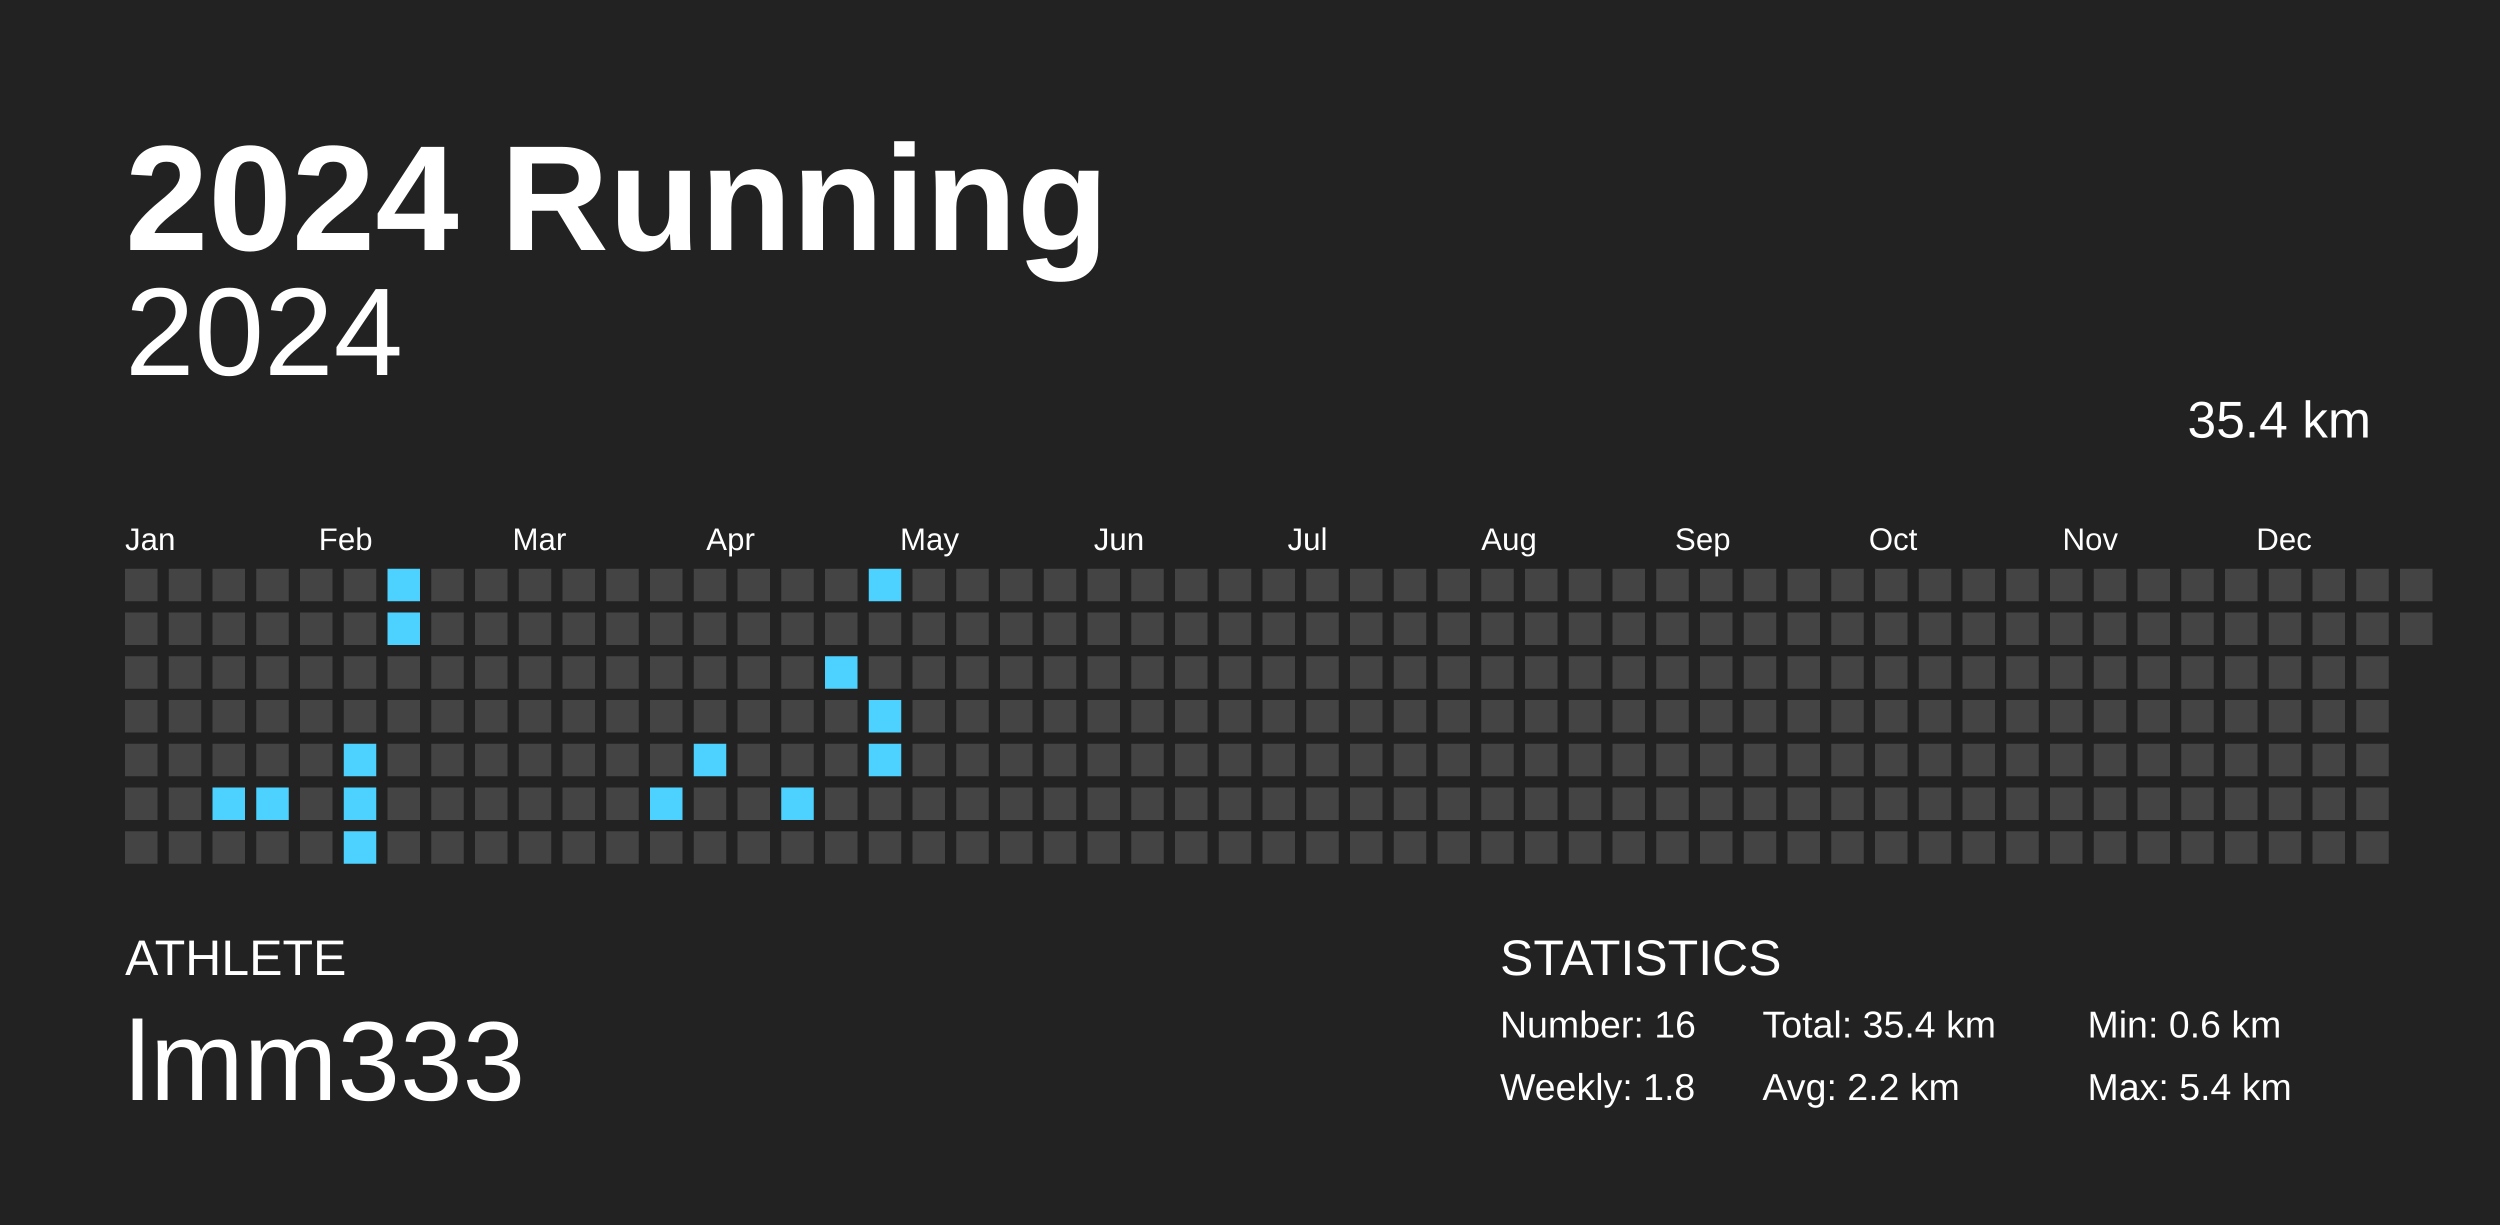
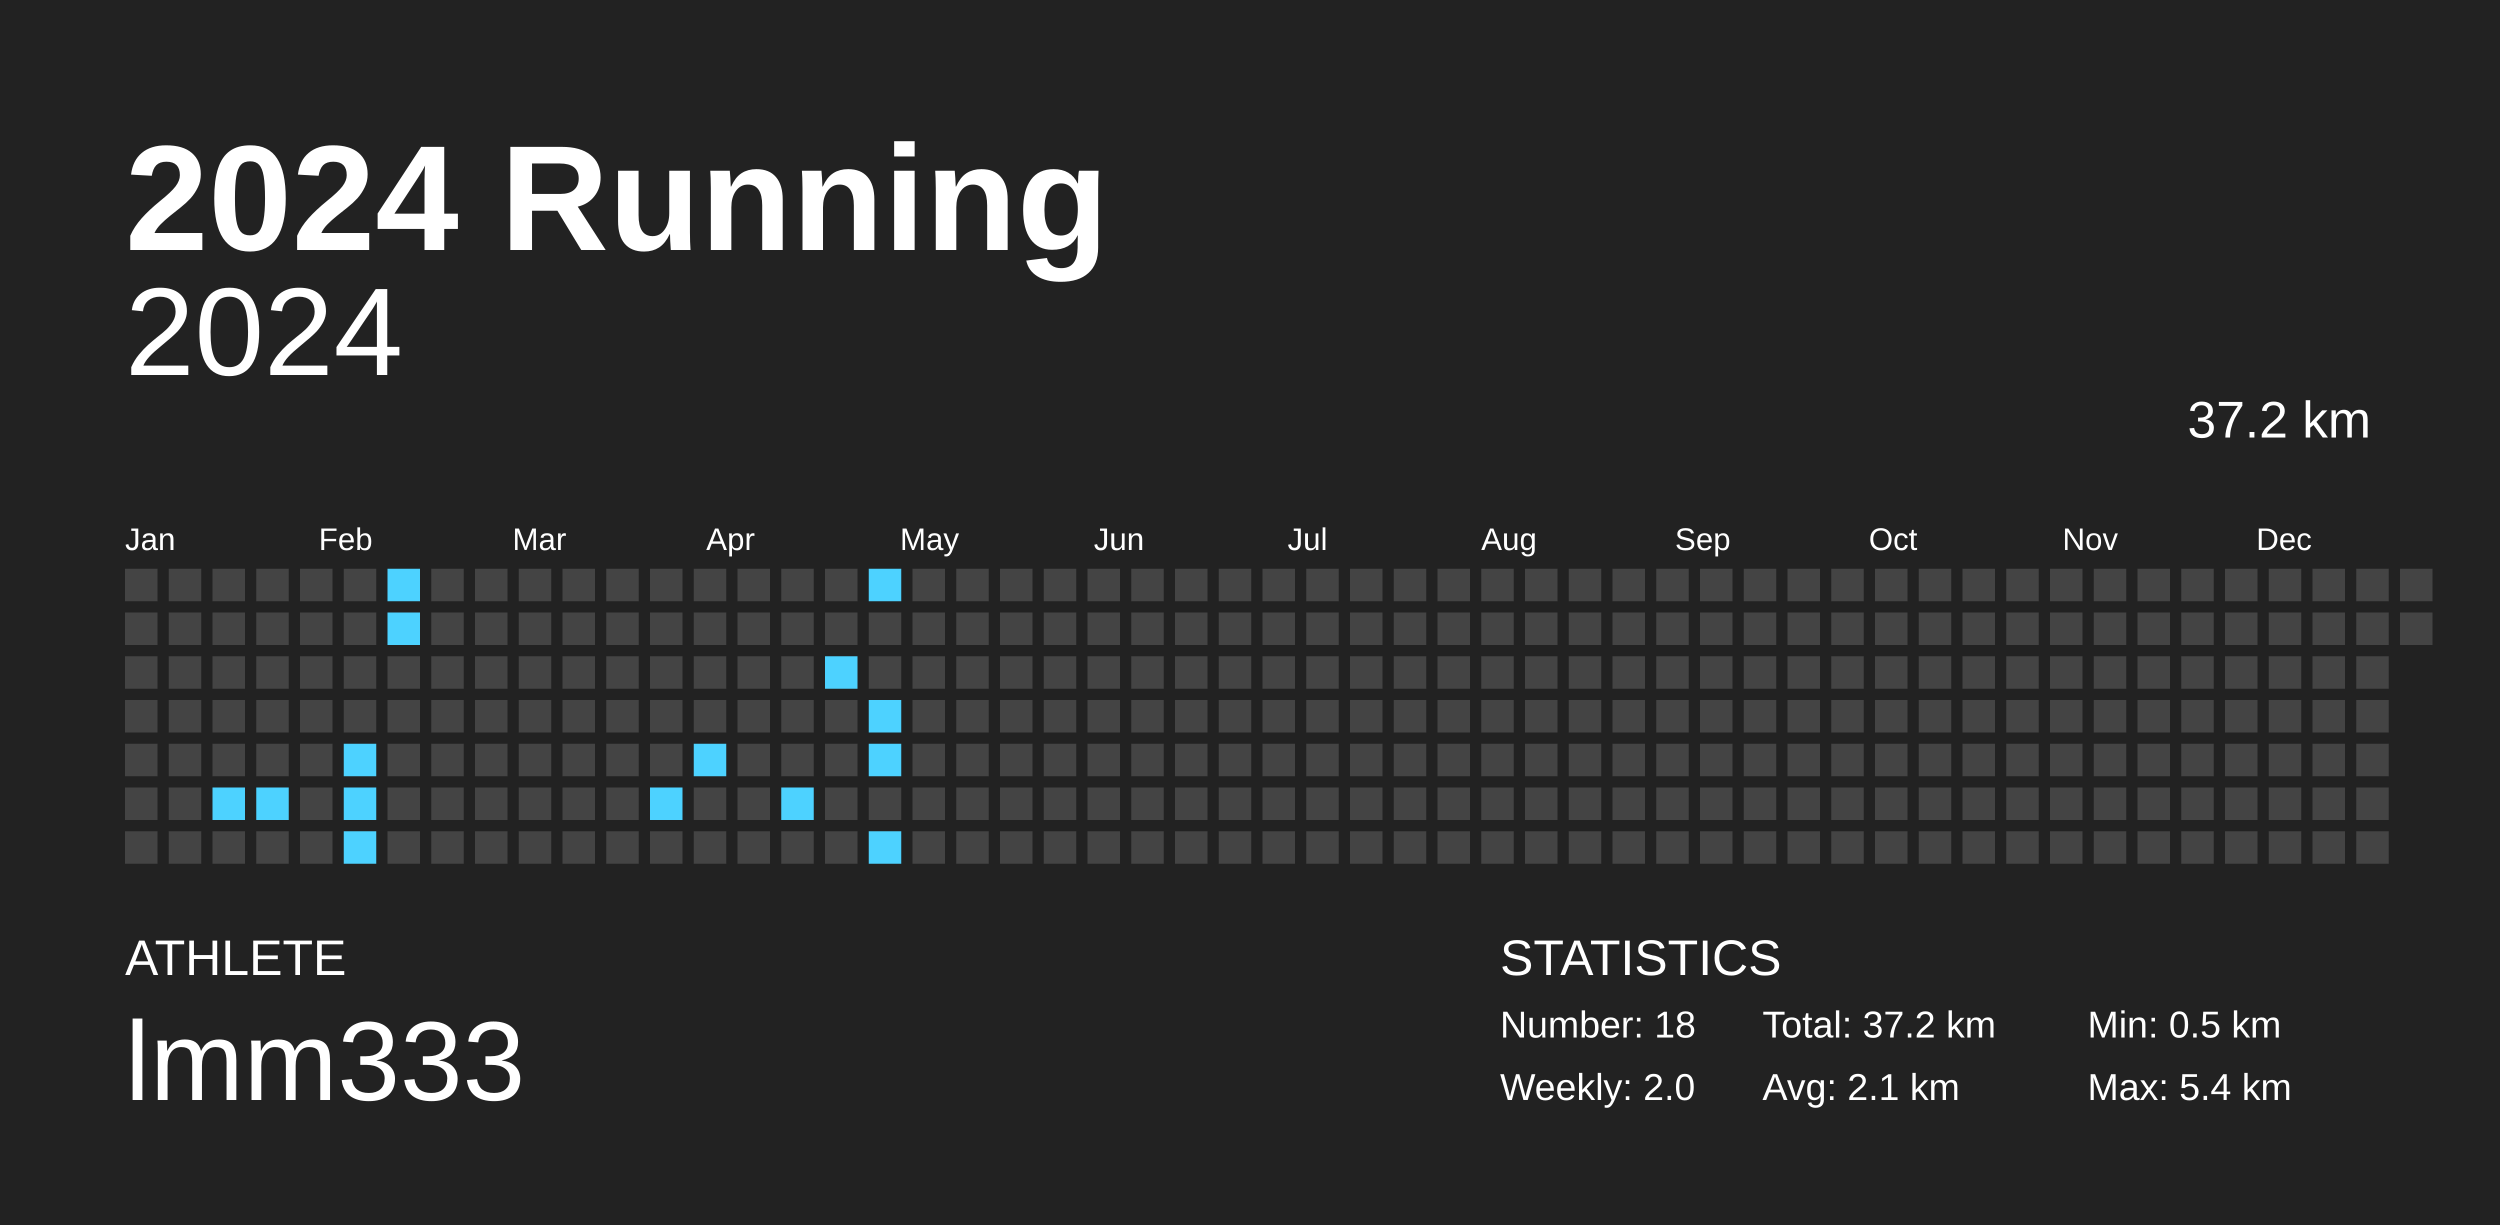
<svg xmlns="http://www.w3.org/2000/svg" baseProfile="full" height="98mm" version="1.1" viewBox="0,0,200,98" width="200mm">
  <defs />
  <rect fill="#222222" height="98" width="200" x="0" y="0" />
  <text fill="#FFFFFF" style="font-size:12px; font-family:Arial; font-weight:bold;" x="10" y="20">2024 Running</text>
  <text fill="#FFFFFF" style="font-size:4px; font-family:Arial" x="10" y="78">ATHLETE</text>
  <text fill="#FFFFFF" style="font-size:9px; font-family:Arial" x="10" y="88">lmm333</text>
  <text fill="#FFFFFF" style="font-size:4px; font-family:Arial" x="120" y="78">STATISTICS</text>
-   <text fill="#FFFFFF" style="font-size:3px; font-family:Arial" x="120" y="83">Number: 16</text>
-   <text fill="#FFFFFF" style="font-size:3px; font-family:Arial" x="120" y="88">Weekly: 1.8</text>
-   <text fill="#FFFFFF" style="font-size:3px; font-family:Arial" x="141" y="83">Total: 35.4 km</text>
-   <text fill="#FFFFFF" style="font-size:3px; font-family:Arial" x="141" y="88">Avg: 2.2 km</text>
-   <text fill="#FFFFFF" style="font-size:3px; font-family:Arial" x="167" y="83">Min: 0.6 km</text>
+   <text fill="#FFFFFF" style="font-size:3px; font-family:Arial" x="120" y="83">Number: 18</text>
+   <text fill="#FFFFFF" style="font-size:3px; font-family:Arial" x="120" y="88">Weekly: 2.0</text>
+   <text fill="#FFFFFF" style="font-size:3px; font-family:Arial" x="141" y="83">Total: 37.2 km</text>
+   <text fill="#FFFFFF" style="font-size:3px; font-family:Arial" x="141" y="88">Avg: 2.1 km</text>
+   <text fill="#FFFFFF" style="font-size:3px; font-family:Arial" x="167" y="83">Min: 0.5 km</text>
  <text fill="#FFFFFF" style="font-size:3px; font-family:Arial" x="167" y="88">Max: 5.4 km</text>
  <text alignment-baseline="hanging" fill="#FFFFFF" style="font-size:10.0px; font-family:Arial;" x="10" y="30">2024</text>
-   <text alignment-baseline="hanging" fill="#FFFFFF" style="font-size:4.125px; font-family:Arial;" x="175" y="35">35.4 km</text>
+   <text alignment-baseline="hanging" fill="#FFFFFF" style="font-size:4.125px; font-family:Arial;" x="175" y="35">37.2 km</text>
  <text fill="#FFFFFF" style="font-size:2.5px; font-family:Arial" x="10.0" y="44">Jan</text>
  <text fill="#FFFFFF" style="font-size:2.5px; font-family:Arial" x="25.5" y="44">Feb</text>
  <text fill="#FFFFFF" style="font-size:2.5px; font-family:Arial" x="41.0" y="44">Mar</text>
  <text fill="#FFFFFF" style="font-size:2.5px; font-family:Arial" x="56.5" y="44">Apr</text>
  <text fill="#FFFFFF" style="font-size:2.5px; font-family:Arial" x="72.0" y="44">May</text>
  <text fill="#FFFFFF" style="font-size:2.5px; font-family:Arial" x="87.5" y="44">Jun</text>
  <text fill="#FFFFFF" style="font-size:2.5px; font-family:Arial" x="103.0" y="44">Jul</text>
  <text fill="#FFFFFF" style="font-size:2.5px; font-family:Arial" x="118.5" y="44">Aug</text>
  <text fill="#FFFFFF" style="font-size:2.5px; font-family:Arial" x="134.0" y="44">Sep</text>
  <text fill="#FFFFFF" style="font-size:2.5px; font-family:Arial" x="149.5" y="44">Oct</text>
  <text fill="#FFFFFF" style="font-size:2.5px; font-family:Arial" x="165.0" y="44">Nov</text>
  <text fill="#FFFFFF" style="font-size:2.5px; font-family:Arial" x="180.5" y="44">Dec</text>
  <rect fill="#444444" height="2.6" width="2.6" x="10.0" y="45.5" />
  <rect fill="#444444" height="2.6" width="2.6" x="10.0" y="49.0" />
  <rect fill="#444444" height="2.6" width="2.6" x="10.0" y="52.5" />
  <rect fill="#444444" height="2.6" width="2.6" x="10.0" y="56.0" />
  <rect fill="#444444" height="2.6" width="2.6" x="10.0" y="59.5" />
  <rect fill="#444444" height="2.6" width="2.6" x="10.0" y="63.0" />
  <rect fill="#444444" height="2.6" width="2.6" x="10.0" y="66.5" />
  <rect fill="#444444" height="2.6" width="2.6" x="13.5" y="45.5" />
  <rect fill="#444444" height="2.6" width="2.6" x="13.5" y="49.0" />
  <rect fill="#444444" height="2.6" width="2.6" x="13.5" y="52.5" />
  <rect fill="#444444" height="2.6" width="2.6" x="13.5" y="56.0" />
  <rect fill="#444444" height="2.6" width="2.6" x="13.5" y="59.5" />
  <rect fill="#444444" height="2.6" width="2.6" x="13.5" y="63.0" />
  <rect fill="#444444" height="2.6" width="2.6" x="13.5" y="66.5" />
  <rect fill="#444444" height="2.6" width="2.6" x="17.0" y="45.5" />
  <rect fill="#444444" height="2.6" width="2.6" x="17.0" y="49.0" />
  <rect fill="#444444" height="2.6" width="2.6" x="17.0" y="52.5" />
  <rect fill="#444444" height="2.6" width="2.6" x="17.0" y="56.0" />
  <rect fill="#444444" height="2.6" width="2.6" x="17.0" y="59.5" />
  <rect fill="#4dd2ff" height="2.6" width="2.6" x="17.0" y="63.0" />
  <rect fill="#444444" height="2.6" width="2.6" x="17.0" y="66.5" />
  <rect fill="#444444" height="2.6" width="2.6" x="20.5" y="45.5" />
  <rect fill="#444444" height="2.6" width="2.6" x="20.5" y="49.0" />
  <rect fill="#444444" height="2.6" width="2.6" x="20.5" y="52.5" />
  <rect fill="#444444" height="2.6" width="2.6" x="20.5" y="56.0" />
  <rect fill="#444444" height="2.6" width="2.6" x="20.5" y="59.5" />
  <rect fill="#4dd2ff" height="2.6" width="2.6" x="20.5" y="63.0" />
  <rect fill="#444444" height="2.6" width="2.6" x="20.5" y="66.5" />
  <rect fill="#444444" height="2.6" width="2.6" x="24.0" y="45.5" />
  <rect fill="#444444" height="2.6" width="2.6" x="24.0" y="49.0" />
  <rect fill="#444444" height="2.6" width="2.6" x="24.0" y="52.5" />
  <rect fill="#444444" height="2.6" width="2.6" x="24.0" y="56.0" />
  <rect fill="#444444" height="2.6" width="2.6" x="24.0" y="59.5" />
  <rect fill="#444444" height="2.6" width="2.6" x="24.0" y="63.0" />
  <rect fill="#444444" height="2.6" width="2.6" x="24.0" y="66.5" />
  <rect fill="#444444" height="2.6" width="2.6" x="27.5" y="45.5" />
  <rect fill="#444444" height="2.6" width="2.6" x="27.5" y="49.0" />
  <rect fill="#444444" height="2.6" width="2.6" x="27.5" y="52.5" />
  <rect fill="#444444" height="2.6" width="2.6" x="27.5" y="56.0" />
  <rect fill="#4dd2ff" height="2.6" width="2.6" x="27.5" y="59.5" />
  <rect fill="#4dd2ff" height="2.6" width="2.6" x="27.5" y="63.0" />
  <rect fill="#4dd2ff" height="2.6" width="2.6" x="27.5" y="66.5" />
  <rect fill="#4dd2ff" height="2.6" width="2.6" x="31.0" y="45.5" />
  <rect fill="#4dd2ff" height="2.6" width="2.6" x="31.0" y="49.0" />
  <rect fill="#444444" height="2.6" width="2.6" x="31.0" y="52.5" />
  <rect fill="#444444" height="2.6" width="2.6" x="31.0" y="56.0" />
  <rect fill="#444444" height="2.6" width="2.6" x="31.0" y="59.5" />
  <rect fill="#444444" height="2.6" width="2.6" x="31.0" y="63.0" />
  <rect fill="#444444" height="2.6" width="2.6" x="31.0" y="66.5" />
  <rect fill="#444444" height="2.6" width="2.6" x="34.5" y="45.5" />
  <rect fill="#444444" height="2.6" width="2.6" x="34.5" y="49.0" />
  <rect fill="#444444" height="2.6" width="2.6" x="34.5" y="52.5" />
  <rect fill="#444444" height="2.6" width="2.6" x="34.5" y="56.0" />
  <rect fill="#444444" height="2.6" width="2.6" x="34.5" y="59.5" />
  <rect fill="#444444" height="2.6" width="2.6" x="34.5" y="63.0" />
  <rect fill="#444444" height="2.6" width="2.6" x="34.5" y="66.5" />
  <rect fill="#444444" height="2.6" width="2.6" x="38.0" y="45.5" />
  <rect fill="#444444" height="2.6" width="2.6" x="38.0" y="49.0" />
  <rect fill="#444444" height="2.6" width="2.6" x="38.0" y="52.5" />
  <rect fill="#444444" height="2.6" width="2.6" x="38.0" y="56.0" />
  <rect fill="#444444" height="2.6" width="2.6" x="38.0" y="59.5" />
  <rect fill="#444444" height="2.6" width="2.6" x="38.0" y="63.0" />
  <rect fill="#444444" height="2.6" width="2.6" x="38.0" y="66.5" />
  <rect fill="#444444" height="2.6" width="2.6" x="41.5" y="45.5" />
  <rect fill="#444444" height="2.6" width="2.6" x="41.5" y="49.0" />
  <rect fill="#444444" height="2.6" width="2.6" x="41.5" y="52.5" />
  <rect fill="#444444" height="2.6" width="2.6" x="41.5" y="56.0" />
  <rect fill="#444444" height="2.6" width="2.6" x="41.5" y="59.5" />
  <rect fill="#444444" height="2.6" width="2.6" x="41.5" y="63.0" />
  <rect fill="#444444" height="2.6" width="2.6" x="41.5" y="66.5" />
  <rect fill="#444444" height="2.6" width="2.6" x="45.0" y="45.5" />
  <rect fill="#444444" height="2.6" width="2.6" x="45.0" y="49.0" />
  <rect fill="#444444" height="2.6" width="2.6" x="45.0" y="52.5" />
  <rect fill="#444444" height="2.6" width="2.6" x="45.0" y="56.0" />
  <rect fill="#444444" height="2.6" width="2.6" x="45.0" y="59.5" />
  <rect fill="#444444" height="2.6" width="2.6" x="45.0" y="63.0" />
  <rect fill="#444444" height="2.6" width="2.6" x="45.0" y="66.5" />
  <rect fill="#444444" height="2.6" width="2.6" x="48.5" y="45.5" />
  <rect fill="#444444" height="2.6" width="2.6" x="48.5" y="49.0" />
  <rect fill="#444444" height="2.6" width="2.6" x="48.5" y="52.5" />
  <rect fill="#444444" height="2.6" width="2.6" x="48.5" y="56.0" />
  <rect fill="#444444" height="2.6" width="2.6" x="48.5" y="59.5" />
  <rect fill="#444444" height="2.6" width="2.6" x="48.5" y="63.0" />
  <rect fill="#444444" height="2.6" width="2.6" x="48.5" y="66.5" />
  <rect fill="#444444" height="2.6" width="2.6" x="52.0" y="45.5" />
  <rect fill="#444444" height="2.6" width="2.6" x="52.0" y="49.0" />
  <rect fill="#444444" height="2.6" width="2.6" x="52.0" y="52.5" />
  <rect fill="#444444" height="2.6" width="2.6" x="52.0" y="56.0" />
  <rect fill="#444444" height="2.6" width="2.6" x="52.0" y="59.5" />
  <rect fill="#4dd2ff" height="2.6" width="2.6" x="52.0" y="63.0" />
  <rect fill="#444444" height="2.6" width="2.6" x="52.0" y="66.5" />
  <rect fill="#444444" height="2.6" width="2.6" x="55.5" y="45.5" />
  <rect fill="#444444" height="2.6" width="2.6" x="55.5" y="49.0" />
  <rect fill="#444444" height="2.6" width="2.6" x="55.5" y="52.5" />
  <rect fill="#444444" height="2.6" width="2.6" x="55.5" y="56.0" />
  <rect fill="#4dd2ff" height="2.6" width="2.6" x="55.5" y="59.5" />
  <rect fill="#444444" height="2.6" width="2.6" x="55.5" y="63.0" />
  <rect fill="#444444" height="2.6" width="2.6" x="55.5" y="66.5" />
  <rect fill="#444444" height="2.6" width="2.6" x="59.0" y="45.5" />
  <rect fill="#444444" height="2.6" width="2.6" x="59.0" y="49.0" />
  <rect fill="#444444" height="2.6" width="2.6" x="59.0" y="52.5" />
  <rect fill="#444444" height="2.6" width="2.6" x="59.0" y="56.0" />
  <rect fill="#444444" height="2.6" width="2.6" x="59.0" y="59.5" />
  <rect fill="#444444" height="2.6" width="2.6" x="59.0" y="63.0" />
  <rect fill="#444444" height="2.6" width="2.6" x="59.0" y="66.5" />
  <rect fill="#444444" height="2.6" width="2.6" x="62.5" y="45.5" />
  <rect fill="#444444" height="2.6" width="2.6" x="62.5" y="49.0" />
  <rect fill="#444444" height="2.6" width="2.6" x="62.5" y="52.5" />
  <rect fill="#444444" height="2.6" width="2.6" x="62.5" y="56.0" />
  <rect fill="#444444" height="2.6" width="2.6" x="62.5" y="59.5" />
  <rect fill="#4dd2ff" height="2.6" width="2.6" x="62.5" y="63.0" />
  <rect fill="#444444" height="2.6" width="2.6" x="62.5" y="66.5" />
  <rect fill="#444444" height="2.6" width="2.6" x="66.0" y="45.5" />
  <rect fill="#444444" height="2.6" width="2.6" x="66.0" y="49.0" />
  <rect fill="#4dd2ff" height="2.6" width="2.6" x="66.0" y="52.5" />
  <rect fill="#444444" height="2.6" width="2.6" x="66.0" y="56.0" />
  <rect fill="#444444" height="2.6" width="2.6" x="66.0" y="59.5" />
  <rect fill="#444444" height="2.6" width="2.6" x="66.0" y="63.0" />
  <rect fill="#444444" height="2.6" width="2.6" x="66.0" y="66.5" />
  <rect fill="#4dd2ff" height="2.6" width="2.6" x="69.5" y="45.5" />
  <rect fill="#444444" height="2.6" width="2.6" x="69.5" y="49.0" />
  <rect fill="#444444" height="2.6" width="2.6" x="69.5" y="52.5" />
  <rect fill="#4dd2ff" height="2.6" width="2.6" x="69.5" y="56.0" />
  <rect fill="#4dd2ff" height="2.6" width="2.6" x="69.5" y="59.5" />
  <rect fill="#444444" height="2.6" width="2.6" x="69.5" y="63.0" />
-   <rect fill="#444444" height="2.6" width="2.6" x="69.5" y="66.5" />
+   <rect fill="#4dd2ff" height="2.6" width="2.6" x="69.5" y="66.5" />
  <rect fill="#444444" height="2.6" width="2.6" x="73.0" y="45.5" />
  <rect fill="#444444" height="2.6" width="2.6" x="73.0" y="49.0" />
  <rect fill="#444444" height="2.6" width="2.6" x="73.0" y="52.5" />
  <rect fill="#444444" height="2.6" width="2.6" x="73.0" y="56.0" />
  <rect fill="#444444" height="2.6" width="2.6" x="73.0" y="59.5" />
  <rect fill="#444444" height="2.6" width="2.6" x="73.0" y="63.0" />
  <rect fill="#444444" height="2.6" width="2.6" x="73.0" y="66.5" />
  <rect fill="#444444" height="2.6" width="2.6" x="76.5" y="45.5" />
  <rect fill="#444444" height="2.6" width="2.6" x="76.5" y="49.0" />
  <rect fill="#444444" height="2.6" width="2.6" x="76.5" y="52.5" />
  <rect fill="#444444" height="2.6" width="2.6" x="76.5" y="56.0" />
  <rect fill="#444444" height="2.6" width="2.6" x="76.5" y="59.5" />
  <rect fill="#444444" height="2.6" width="2.6" x="76.5" y="63.0" />
  <rect fill="#444444" height="2.6" width="2.6" x="76.5" y="66.5" />
  <rect fill="#444444" height="2.6" width="2.6" x="80.0" y="45.5" />
  <rect fill="#444444" height="2.6" width="2.6" x="80.0" y="49.0" />
  <rect fill="#444444" height="2.6" width="2.6" x="80.0" y="52.5" />
  <rect fill="#444444" height="2.6" width="2.6" x="80.0" y="56.0" />
  <rect fill="#444444" height="2.6" width="2.6" x="80.0" y="59.5" />
  <rect fill="#444444" height="2.6" width="2.6" x="80.0" y="63.0" />
  <rect fill="#444444" height="2.6" width="2.6" x="80.0" y="66.5" />
  <rect fill="#444444" height="2.6" width="2.6" x="83.5" y="45.5" />
  <rect fill="#444444" height="2.6" width="2.6" x="83.5" y="49.0" />
  <rect fill="#444444" height="2.6" width="2.6" x="83.5" y="52.5" />
  <rect fill="#444444" height="2.6" width="2.6" x="83.5" y="56.0" />
  <rect fill="#444444" height="2.6" width="2.6" x="83.5" y="59.5" />
  <rect fill="#444444" height="2.6" width="2.6" x="83.5" y="63.0" />
  <rect fill="#444444" height="2.6" width="2.6" x="83.5" y="66.5" />
  <rect fill="#444444" height="2.6" width="2.6" x="87.0" y="45.5" />
  <rect fill="#444444" height="2.6" width="2.6" x="87.0" y="49.0" />
  <rect fill="#444444" height="2.6" width="2.6" x="87.0" y="52.5" />
  <rect fill="#444444" height="2.6" width="2.6" x="87.0" y="56.0" />
  <rect fill="#444444" height="2.6" width="2.6" x="87.0" y="59.5" />
  <rect fill="#444444" height="2.6" width="2.6" x="87.0" y="63.0" />
  <rect fill="#444444" height="2.6" width="2.6" x="87.0" y="66.5" />
  <rect fill="#444444" height="2.6" width="2.6" x="90.5" y="45.5" />
  <rect fill="#444444" height="2.6" width="2.6" x="90.5" y="49.0" />
  <rect fill="#444444" height="2.6" width="2.6" x="90.5" y="52.5" />
  <rect fill="#444444" height="2.6" width="2.6" x="90.5" y="56.0" />
  <rect fill="#444444" height="2.6" width="2.6" x="90.5" y="59.5" />
  <rect fill="#444444" height="2.6" width="2.6" x="90.5" y="63.0" />
  <rect fill="#444444" height="2.6" width="2.6" x="90.5" y="66.5" />
  <rect fill="#444444" height="2.6" width="2.6" x="94.0" y="45.5" />
  <rect fill="#444444" height="2.6" width="2.6" x="94.0" y="49.0" />
  <rect fill="#444444" height="2.6" width="2.6" x="94.0" y="52.5" />
  <rect fill="#444444" height="2.6" width="2.6" x="94.0" y="56.0" />
  <rect fill="#444444" height="2.6" width="2.6" x="94.0" y="59.5" />
  <rect fill="#444444" height="2.6" width="2.6" x="94.0" y="63.0" />
  <rect fill="#444444" height="2.6" width="2.6" x="94.0" y="66.5" />
  <rect fill="#444444" height="2.6" width="2.6" x="97.5" y="45.5" />
  <rect fill="#444444" height="2.6" width="2.6" x="97.5" y="49.0" />
  <rect fill="#444444" height="2.6" width="2.6" x="97.5" y="52.5" />
  <rect fill="#444444" height="2.6" width="2.6" x="97.5" y="56.0" />
  <rect fill="#444444" height="2.6" width="2.6" x="97.5" y="59.5" />
  <rect fill="#444444" height="2.6" width="2.6" x="97.5" y="63.0" />
  <rect fill="#444444" height="2.6" width="2.6" x="97.5" y="66.5" />
  <rect fill="#444444" height="2.6" width="2.6" x="101.0" y="45.5" />
  <rect fill="#444444" height="2.6" width="2.6" x="101.0" y="49.0" />
  <rect fill="#444444" height="2.6" width="2.6" x="101.0" y="52.5" />
  <rect fill="#444444" height="2.6" width="2.6" x="101.0" y="56.0" />
  <rect fill="#444444" height="2.6" width="2.6" x="101.0" y="59.5" />
  <rect fill="#444444" height="2.6" width="2.6" x="101.0" y="63.0" />
  <rect fill="#444444" height="2.6" width="2.6" x="101.0" y="66.5" />
  <rect fill="#444444" height="2.6" width="2.6" x="104.5" y="45.5" />
  <rect fill="#444444" height="2.6" width="2.6" x="104.5" y="49.0" />
  <rect fill="#444444" height="2.6" width="2.6" x="104.5" y="52.5" />
  <rect fill="#444444" height="2.6" width="2.6" x="104.5" y="56.0" />
  <rect fill="#444444" height="2.6" width="2.6" x="104.5" y="59.5" />
  <rect fill="#444444" height="2.6" width="2.6" x="104.5" y="63.0" />
  <rect fill="#444444" height="2.6" width="2.6" x="104.5" y="66.5" />
  <rect fill="#444444" height="2.6" width="2.6" x="108.0" y="45.5" />
  <rect fill="#444444" height="2.6" width="2.6" x="108.0" y="49.0" />
  <rect fill="#444444" height="2.6" width="2.6" x="108.0" y="52.5" />
  <rect fill="#444444" height="2.6" width="2.6" x="108.0" y="56.0" />
  <rect fill="#444444" height="2.6" width="2.6" x="108.0" y="59.5" />
  <rect fill="#444444" height="2.6" width="2.6" x="108.0" y="63.0" />
  <rect fill="#444444" height="2.6" width="2.6" x="108.0" y="66.5" />
  <rect fill="#444444" height="2.6" width="2.6" x="111.5" y="45.5" />
  <rect fill="#444444" height="2.6" width="2.6" x="111.5" y="49.0" />
  <rect fill="#444444" height="2.6" width="2.6" x="111.5" y="52.5" />
  <rect fill="#444444" height="2.6" width="2.6" x="111.5" y="56.0" />
  <rect fill="#444444" height="2.6" width="2.6" x="111.5" y="59.5" />
  <rect fill="#444444" height="2.6" width="2.6" x="111.5" y="63.0" />
  <rect fill="#444444" height="2.6" width="2.6" x="111.5" y="66.5" />
  <rect fill="#444444" height="2.6" width="2.6" x="115.0" y="45.5" />
  <rect fill="#444444" height="2.6" width="2.6" x="115.0" y="49.0" />
  <rect fill="#444444" height="2.6" width="2.6" x="115.0" y="52.5" />
  <rect fill="#444444" height="2.6" width="2.6" x="115.0" y="56.0" />
  <rect fill="#444444" height="2.6" width="2.6" x="115.0" y="59.5" />
  <rect fill="#444444" height="2.6" width="2.6" x="115.0" y="63.0" />
  <rect fill="#444444" height="2.6" width="2.6" x="115.0" y="66.5" />
  <rect fill="#444444" height="2.6" width="2.6" x="118.5" y="45.5" />
  <rect fill="#444444" height="2.6" width="2.6" x="118.5" y="49.0" />
  <rect fill="#444444" height="2.6" width="2.6" x="118.5" y="52.5" />
  <rect fill="#444444" height="2.6" width="2.6" x="118.5" y="56.0" />
  <rect fill="#444444" height="2.6" width="2.6" x="118.5" y="59.5" />
  <rect fill="#444444" height="2.6" width="2.6" x="118.5" y="63.0" />
  <rect fill="#444444" height="2.6" width="2.6" x="118.5" y="66.5" />
  <rect fill="#444444" height="2.6" width="2.6" x="122.0" y="45.5" />
  <rect fill="#444444" height="2.6" width="2.6" x="122.0" y="49.0" />
  <rect fill="#444444" height="2.6" width="2.6" x="122.0" y="52.5" />
  <rect fill="#444444" height="2.6" width="2.6" x="122.0" y="56.0" />
  <rect fill="#444444" height="2.6" width="2.6" x="122.0" y="59.5" />
  <rect fill="#444444" height="2.6" width="2.6" x="122.0" y="63.0" />
  <rect fill="#444444" height="2.6" width="2.6" x="122.0" y="66.5" />
  <rect fill="#444444" height="2.6" width="2.6" x="125.5" y="45.5" />
  <rect fill="#444444" height="2.6" width="2.6" x="125.5" y="49.0" />
  <rect fill="#444444" height="2.6" width="2.6" x="125.5" y="52.5" />
  <rect fill="#444444" height="2.6" width="2.6" x="125.5" y="56.0" />
  <rect fill="#444444" height="2.6" width="2.6" x="125.5" y="59.5" />
  <rect fill="#444444" height="2.6" width="2.6" x="125.5" y="63.0" />
  <rect fill="#444444" height="2.6" width="2.6" x="125.5" y="66.5" />
  <rect fill="#444444" height="2.6" width="2.6" x="129.0" y="45.5" />
  <rect fill="#444444" height="2.6" width="2.6" x="129.0" y="49.0" />
  <rect fill="#444444" height="2.6" width="2.6" x="129.0" y="52.5" />
  <rect fill="#444444" height="2.6" width="2.6" x="129.0" y="56.0" />
  <rect fill="#444444" height="2.6" width="2.6" x="129.0" y="59.5" />
  <rect fill="#444444" height="2.6" width="2.6" x="129.0" y="63.0" />
  <rect fill="#444444" height="2.6" width="2.6" x="129.0" y="66.5" />
  <rect fill="#444444" height="2.6" width="2.6" x="132.5" y="45.5" />
  <rect fill="#444444" height="2.6" width="2.6" x="132.5" y="49.0" />
  <rect fill="#444444" height="2.6" width="2.6" x="132.5" y="52.5" />
  <rect fill="#444444" height="2.6" width="2.6" x="132.5" y="56.0" />
  <rect fill="#444444" height="2.6" width="2.6" x="132.5" y="59.5" />
  <rect fill="#444444" height="2.6" width="2.6" x="132.5" y="63.0" />
  <rect fill="#444444" height="2.6" width="2.6" x="132.5" y="66.5" />
  <rect fill="#444444" height="2.6" width="2.6" x="136.0" y="45.5" />
  <rect fill="#444444" height="2.6" width="2.6" x="136.0" y="49.0" />
  <rect fill="#444444" height="2.6" width="2.6" x="136.0" y="52.5" />
  <rect fill="#444444" height="2.6" width="2.6" x="136.0" y="56.0" />
  <rect fill="#444444" height="2.6" width="2.6" x="136.0" y="59.5" />
  <rect fill="#444444" height="2.6" width="2.6" x="136.0" y="63.0" />
  <rect fill="#444444" height="2.6" width="2.6" x="136.0" y="66.5" />
  <rect fill="#444444" height="2.6" width="2.6" x="139.5" y="45.5" />
  <rect fill="#444444" height="2.6" width="2.6" x="139.5" y="49.0" />
  <rect fill="#444444" height="2.6" width="2.6" x="139.5" y="52.5" />
  <rect fill="#444444" height="2.6" width="2.6" x="139.5" y="56.0" />
  <rect fill="#444444" height="2.6" width="2.6" x="139.5" y="59.5" />
  <rect fill="#444444" height="2.6" width="2.6" x="139.5" y="63.0" />
  <rect fill="#444444" height="2.6" width="2.6" x="139.5" y="66.5" />
  <rect fill="#444444" height="2.6" width="2.6" x="143.0" y="45.5" />
  <rect fill="#444444" height="2.6" width="2.6" x="143.0" y="49.0" />
  <rect fill="#444444" height="2.6" width="2.6" x="143.0" y="52.5" />
  <rect fill="#444444" height="2.6" width="2.6" x="143.0" y="56.0" />
  <rect fill="#444444" height="2.6" width="2.6" x="143.0" y="59.5" />
  <rect fill="#444444" height="2.6" width="2.6" x="143.0" y="63.0" />
  <rect fill="#444444" height="2.6" width="2.6" x="143.0" y="66.5" />
  <rect fill="#444444" height="2.6" width="2.6" x="146.5" y="45.5" />
  <rect fill="#444444" height="2.6" width="2.6" x="146.5" y="49.0" />
  <rect fill="#444444" height="2.6" width="2.6" x="146.5" y="52.5" />
  <rect fill="#444444" height="2.6" width="2.6" x="146.5" y="56.0" />
  <rect fill="#444444" height="2.6" width="2.6" x="146.5" y="59.5" />
  <rect fill="#444444" height="2.6" width="2.6" x="146.5" y="63.0" />
  <rect fill="#444444" height="2.6" width="2.6" x="146.5" y="66.5" />
  <rect fill="#444444" height="2.6" width="2.6" x="150.0" y="45.5" />
  <rect fill="#444444" height="2.6" width="2.6" x="150.0" y="49.0" />
  <rect fill="#444444" height="2.6" width="2.6" x="150.0" y="52.5" />
  <rect fill="#444444" height="2.6" width="2.6" x="150.0" y="56.0" />
  <rect fill="#444444" height="2.6" width="2.6" x="150.0" y="59.5" />
  <rect fill="#444444" height="2.6" width="2.6" x="150.0" y="63.0" />
  <rect fill="#444444" height="2.6" width="2.6" x="150.0" y="66.5" />
  <rect fill="#444444" height="2.6" width="2.6" x="153.5" y="45.5" />
  <rect fill="#444444" height="2.6" width="2.6" x="153.5" y="49.0" />
  <rect fill="#444444" height="2.6" width="2.6" x="153.5" y="52.5" />
  <rect fill="#444444" height="2.6" width="2.6" x="153.5" y="56.0" />
  <rect fill="#444444" height="2.6" width="2.6" x="153.5" y="59.5" />
  <rect fill="#444444" height="2.6" width="2.6" x="153.5" y="63.0" />
  <rect fill="#444444" height="2.6" width="2.6" x="153.5" y="66.5" />
  <rect fill="#444444" height="2.6" width="2.6" x="157.0" y="45.5" />
  <rect fill="#444444" height="2.6" width="2.6" x="157.0" y="49.0" />
  <rect fill="#444444" height="2.6" width="2.6" x="157.0" y="52.5" />
  <rect fill="#444444" height="2.6" width="2.6" x="157.0" y="56.0" />
  <rect fill="#444444" height="2.6" width="2.6" x="157.0" y="59.5" />
  <rect fill="#444444" height="2.6" width="2.6" x="157.0" y="63.0" />
  <rect fill="#444444" height="2.6" width="2.6" x="157.0" y="66.5" />
  <rect fill="#444444" height="2.6" width="2.6" x="160.5" y="45.5" />
  <rect fill="#444444" height="2.6" width="2.6" x="160.5" y="49.0" />
  <rect fill="#444444" height="2.6" width="2.6" x="160.5" y="52.5" />
  <rect fill="#444444" height="2.6" width="2.6" x="160.5" y="56.0" />
  <rect fill="#444444" height="2.6" width="2.6" x="160.5" y="59.5" />
  <rect fill="#444444" height="2.6" width="2.6" x="160.5" y="63.0" />
  <rect fill="#444444" height="2.6" width="2.6" x="160.5" y="66.5" />
  <rect fill="#444444" height="2.6" width="2.6" x="164.0" y="45.5" />
  <rect fill="#444444" height="2.6" width="2.6" x="164.0" y="49.0" />
  <rect fill="#444444" height="2.6" width="2.6" x="164.0" y="52.5" />
  <rect fill="#444444" height="2.6" width="2.6" x="164.0" y="56.0" />
  <rect fill="#444444" height="2.6" width="2.6" x="164.0" y="59.5" />
  <rect fill="#444444" height="2.6" width="2.6" x="164.0" y="63.0" />
  <rect fill="#444444" height="2.6" width="2.6" x="164.0" y="66.5" />
  <rect fill="#444444" height="2.6" width="2.6" x="167.5" y="45.5" />
  <rect fill="#444444" height="2.6" width="2.6" x="167.5" y="49.0" />
  <rect fill="#444444" height="2.6" width="2.6" x="167.5" y="52.5" />
  <rect fill="#444444" height="2.6" width="2.6" x="167.5" y="56.0" />
  <rect fill="#444444" height="2.6" width="2.6" x="167.5" y="59.5" />
  <rect fill="#444444" height="2.6" width="2.6" x="167.5" y="63.0" />
  <rect fill="#444444" height="2.6" width="2.6" x="167.5" y="66.5" />
  <rect fill="#444444" height="2.6" width="2.6" x="171.0" y="45.5" />
  <rect fill="#444444" height="2.6" width="2.6" x="171.0" y="49.0" />
  <rect fill="#444444" height="2.6" width="2.6" x="171.0" y="52.5" />
  <rect fill="#444444" height="2.6" width="2.6" x="171.0" y="56.0" />
  <rect fill="#444444" height="2.6" width="2.6" x="171.0" y="59.5" />
  <rect fill="#444444" height="2.6" width="2.6" x="171.0" y="63.0" />
  <rect fill="#444444" height="2.6" width="2.6" x="171.0" y="66.5" />
  <rect fill="#444444" height="2.6" width="2.6" x="174.5" y="45.5" />
  <rect fill="#444444" height="2.6" width="2.6" x="174.5" y="49.0" />
  <rect fill="#444444" height="2.6" width="2.6" x="174.5" y="52.5" />
  <rect fill="#444444" height="2.6" width="2.6" x="174.5" y="56.0" />
  <rect fill="#444444" height="2.6" width="2.6" x="174.5" y="59.5" />
  <rect fill="#444444" height="2.6" width="2.6" x="174.5" y="63.0" />
  <rect fill="#444444" height="2.6" width="2.6" x="174.5" y="66.5" />
  <rect fill="#444444" height="2.6" width="2.6" x="178.0" y="45.5" />
  <rect fill="#444444" height="2.6" width="2.6" x="178.0" y="49.0" />
  <rect fill="#444444" height="2.6" width="2.6" x="178.0" y="52.5" />
  <rect fill="#444444" height="2.6" width="2.6" x="178.0" y="56.0" />
  <rect fill="#444444" height="2.6" width="2.6" x="178.0" y="59.5" />
  <rect fill="#444444" height="2.6" width="2.6" x="178.0" y="63.0" />
  <rect fill="#444444" height="2.6" width="2.6" x="178.0" y="66.5" />
  <rect fill="#444444" height="2.6" width="2.6" x="181.5" y="45.5" />
  <rect fill="#444444" height="2.6" width="2.6" x="181.5" y="49.0" />
  <rect fill="#444444" height="2.6" width="2.6" x="181.5" y="52.5" />
  <rect fill="#444444" height="2.6" width="2.6" x="181.5" y="56.0" />
  <rect fill="#444444" height="2.6" width="2.6" x="181.5" y="59.5" />
  <rect fill="#444444" height="2.6" width="2.6" x="181.5" y="63.0" />
  <rect fill="#444444" height="2.6" width="2.6" x="181.5" y="66.5" />
  <rect fill="#444444" height="2.6" width="2.6" x="185.0" y="45.5" />
  <rect fill="#444444" height="2.6" width="2.6" x="185.0" y="49.0" />
  <rect fill="#444444" height="2.6" width="2.6" x="185.0" y="52.5" />
  <rect fill="#444444" height="2.6" width="2.6" x="185.0" y="56.0" />
  <rect fill="#444444" height="2.6" width="2.6" x="185.0" y="59.5" />
  <rect fill="#444444" height="2.6" width="2.6" x="185.0" y="63.0" />
  <rect fill="#444444" height="2.6" width="2.6" x="185.0" y="66.5" />
  <rect fill="#444444" height="2.6" width="2.6" x="188.5" y="45.5" />
  <rect fill="#444444" height="2.6" width="2.6" x="188.5" y="49.0" />
  <rect fill="#444444" height="2.6" width="2.6" x="188.5" y="52.5" />
  <rect fill="#444444" height="2.6" width="2.6" x="188.5" y="56.0" />
  <rect fill="#444444" height="2.6" width="2.6" x="188.5" y="59.5" />
  <rect fill="#444444" height="2.6" width="2.6" x="188.5" y="63.0" />
  <rect fill="#444444" height="2.6" width="2.6" x="188.5" y="66.5" />
  <rect fill="#444444" height="2.6" width="2.6" x="192.0" y="45.5" />
  <rect fill="#444444" height="2.6" width="2.6" x="192.0" y="49.0" />
</svg>
